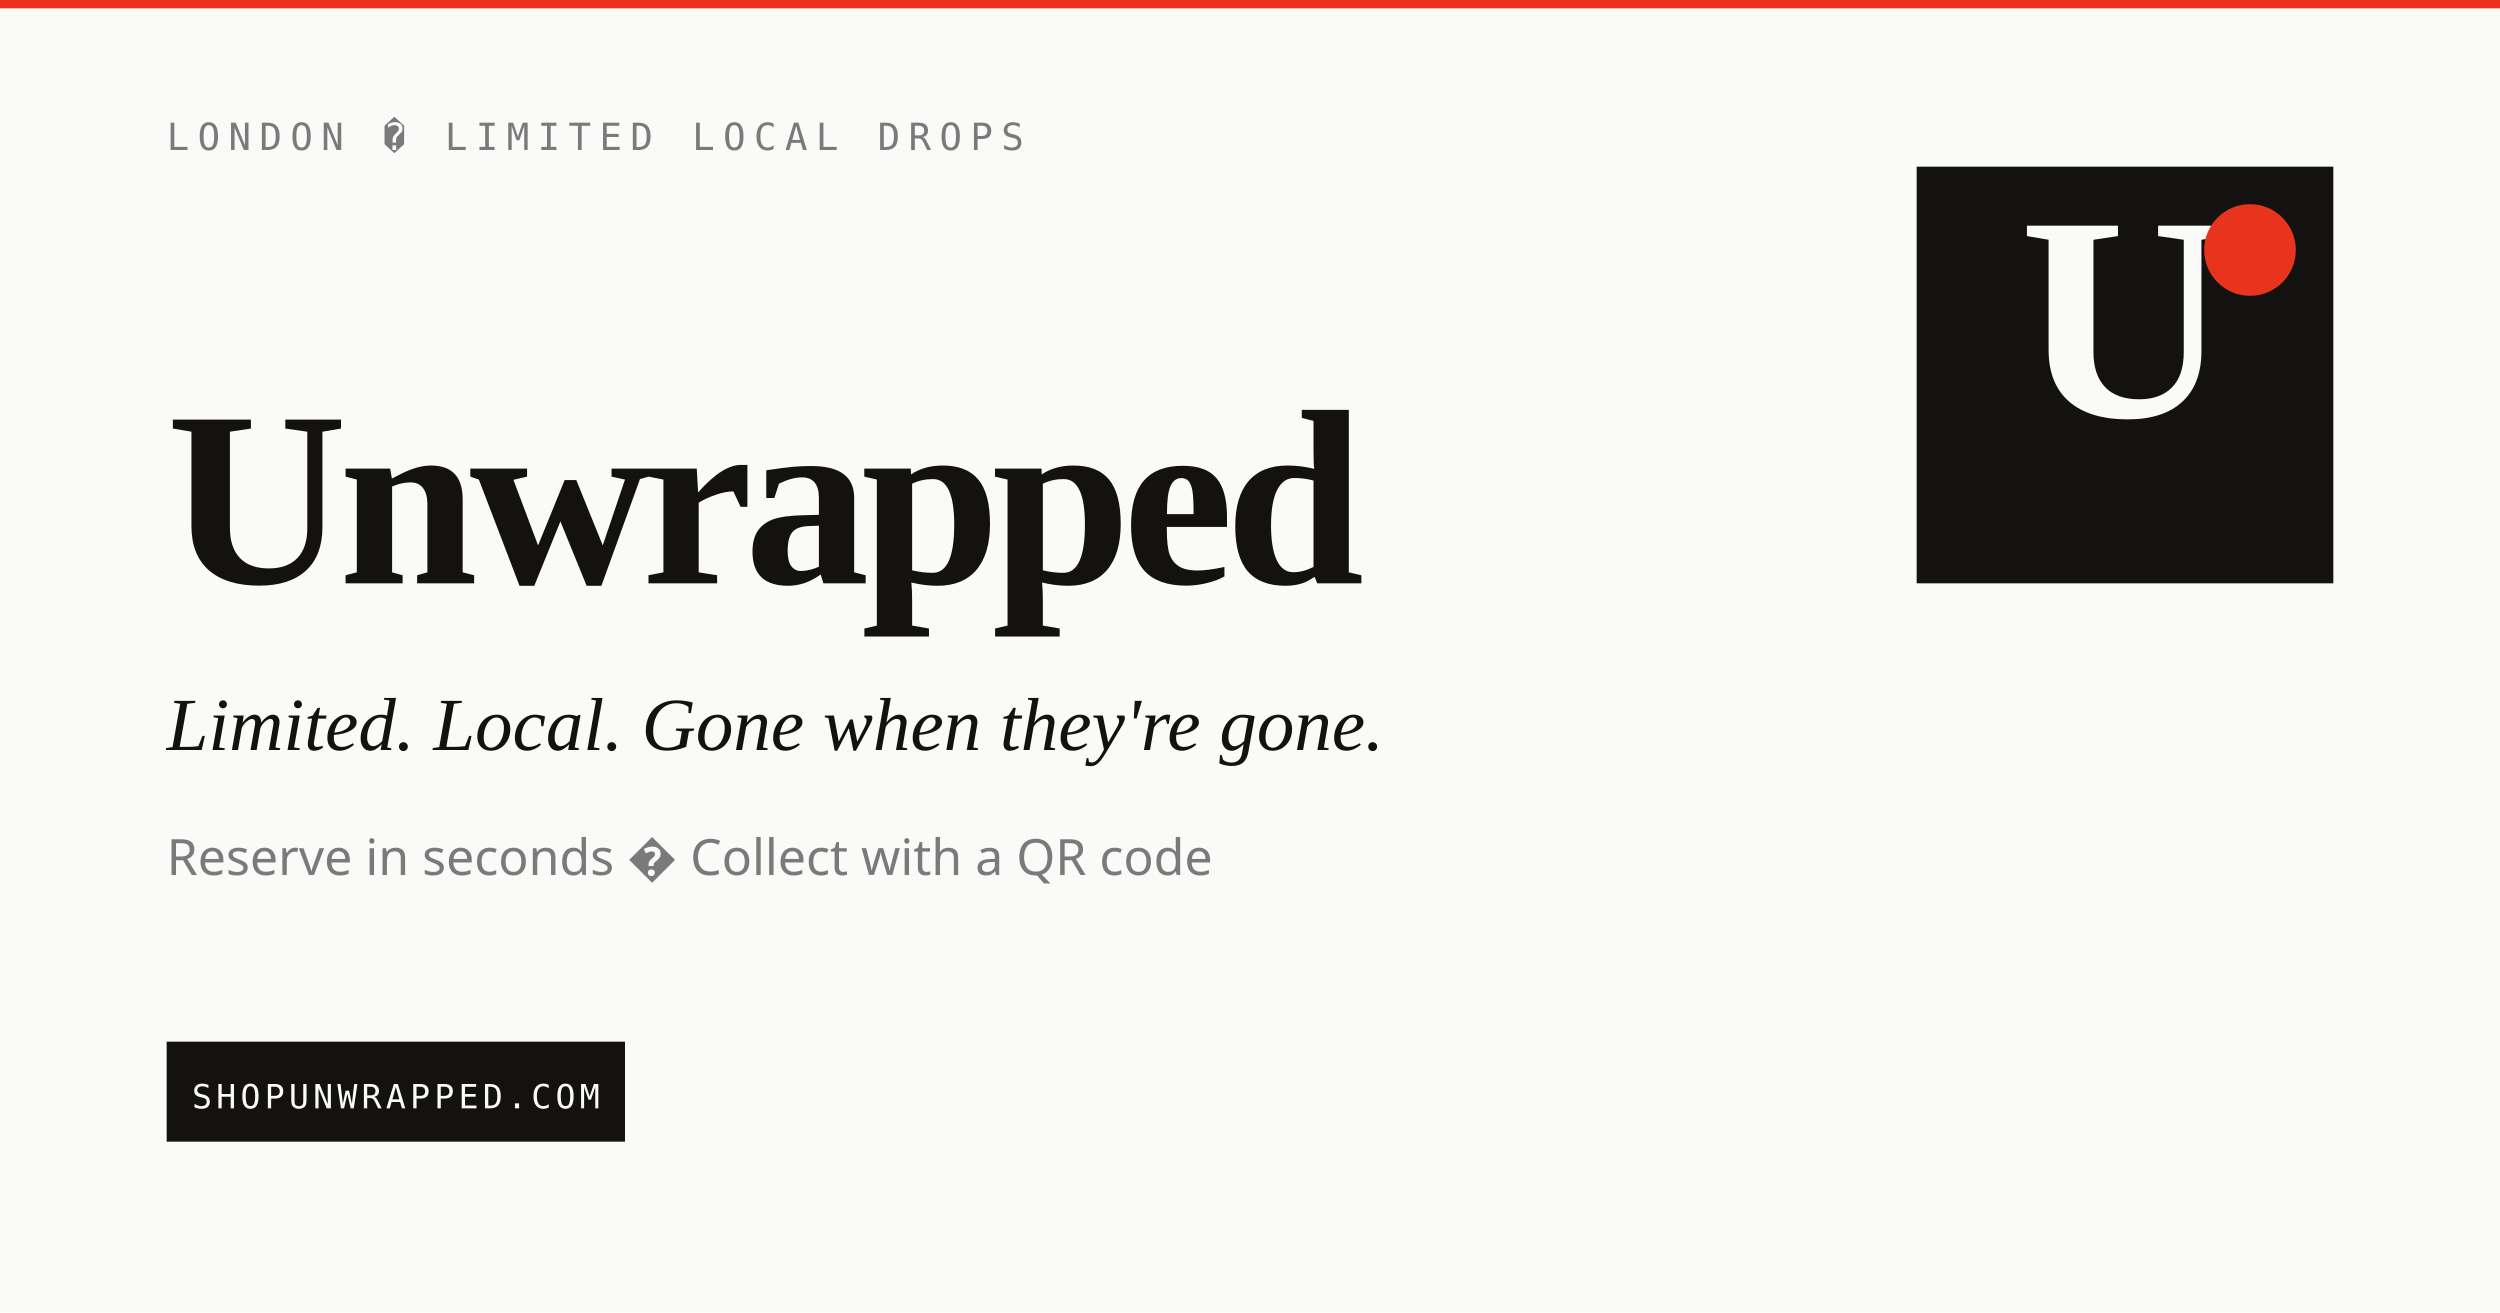
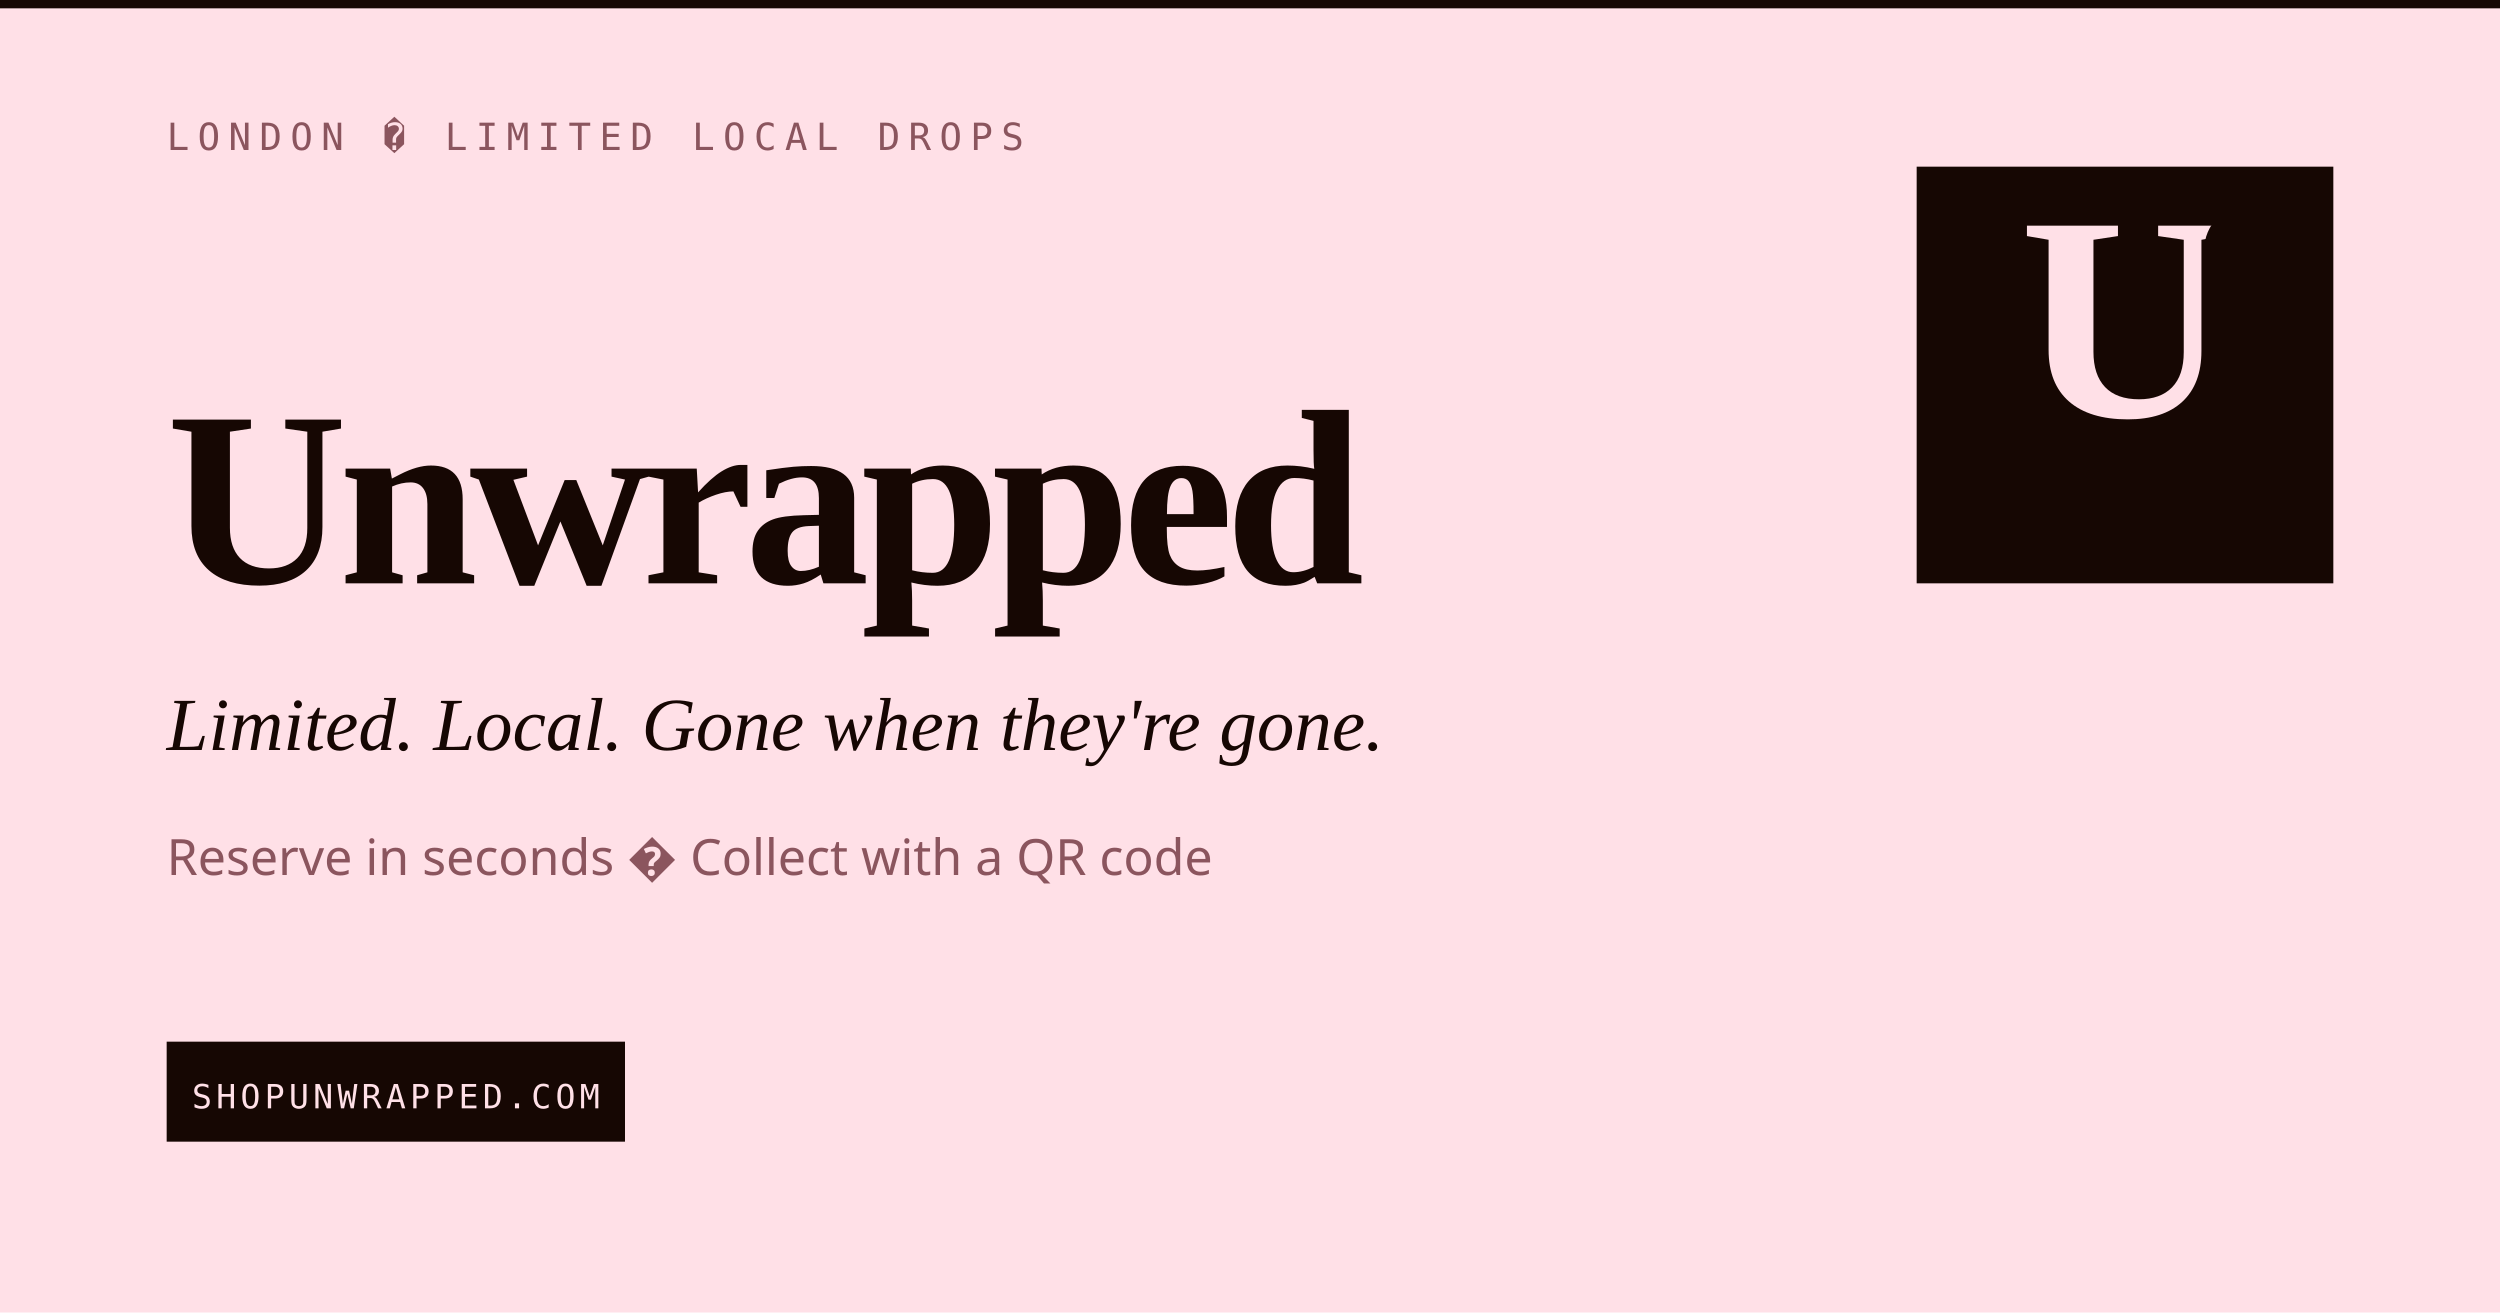
<svg xmlns="http://www.w3.org/2000/svg" viewBox="0 0 1200 630" fill="none">
-   <rect width="1200" height="630" fill="#FAFAF8" />
-   <rect x="0" y="0" width="1200" height="4" fill="#E8341C" />
-   <text x="80" y="72" font-family="monospace" font-size="18" fill="#7A7A7A" letter-spacing="4">LONDON � LIMITED LOCAL DROPS</text>
-   <text x="80" y="280" font-family="Georgia, 'Times New Roman', serif" font-weight="700" font-size="120" fill="#141210" letter-spacing="-4">Unwrapped</text>
-   <text x="80" y="360" font-family="Georgia, 'Times New Roman', serif" font-style="italic" font-size="36" fill="#141210">Limited. Local. Gone when they're gone.</text>
-   <text x="80" y="420" font-family="sans-serif" font-size="24" fill="#7A7A7A">Reserve in seconds � Collect with a QR code</text>
-   <rect x="80" y="500" width="220" height="48" fill="#141210" />
-   <text x="190" y="532" text-anchor="middle" font-family="monospace" font-size="16" fill="#FAFAF8" letter-spacing="2">SHOPUNWRAPPED.COM</text>
-   <rect x="920" y="80" width="200" height="200" fill="#141210" />
-   <text x="1020" y="200" text-anchor="middle" font-family="Georgia, 'Times New Roman', serif" font-weight="700" font-size="140" fill="#FAFAF8">U</text>
-   <circle cx="1080" cy="120" r="22" fill="#E8341C" />
+   <rect width="1200" height="630" fill="#FFE0E7" />
+   <rect x="0" y="0" width="1200" height="4" fill="#160703" />
+   <text x="80" y="72" font-family="monospace" font-size="18" fill="#8B555E" letter-spacing="4">LONDON � LIMITED LOCAL DROPS</text>
+   <text x="80" y="280" font-family="Georgia, 'Times New Roman', serif" font-weight="700" font-size="120" fill="#160703" letter-spacing="-4">Unwrapped</text>
+   <text x="80" y="360" font-family="Georgia, 'Times New Roman', serif" font-style="italic" font-size="36" fill="#160703">Limited. Local. Gone when they're gone.</text>
+   <text x="80" y="420" font-family="sans-serif" font-size="24" fill="#8B555E">Reserve in seconds � Collect with a QR code</text>
+   <rect x="80" y="500" width="220" height="48" fill="#160703" />
+   <text x="190" y="532" text-anchor="middle" font-family="monospace" font-size="16" fill="#FFE0E7" letter-spacing="2">SHOPUNWRAPPED.COM</text>
+   <rect x="920" y="80" width="200" height="200" fill="#160703" />
+   <text x="1020" y="200" text-anchor="middle" font-family="Georgia, 'Times New Roman', serif" font-weight="700" font-size="140" fill="#FFE0E7">U</text>
+   <circle cx="1080" cy="120" r="22" fill="#160703" />
</svg>
